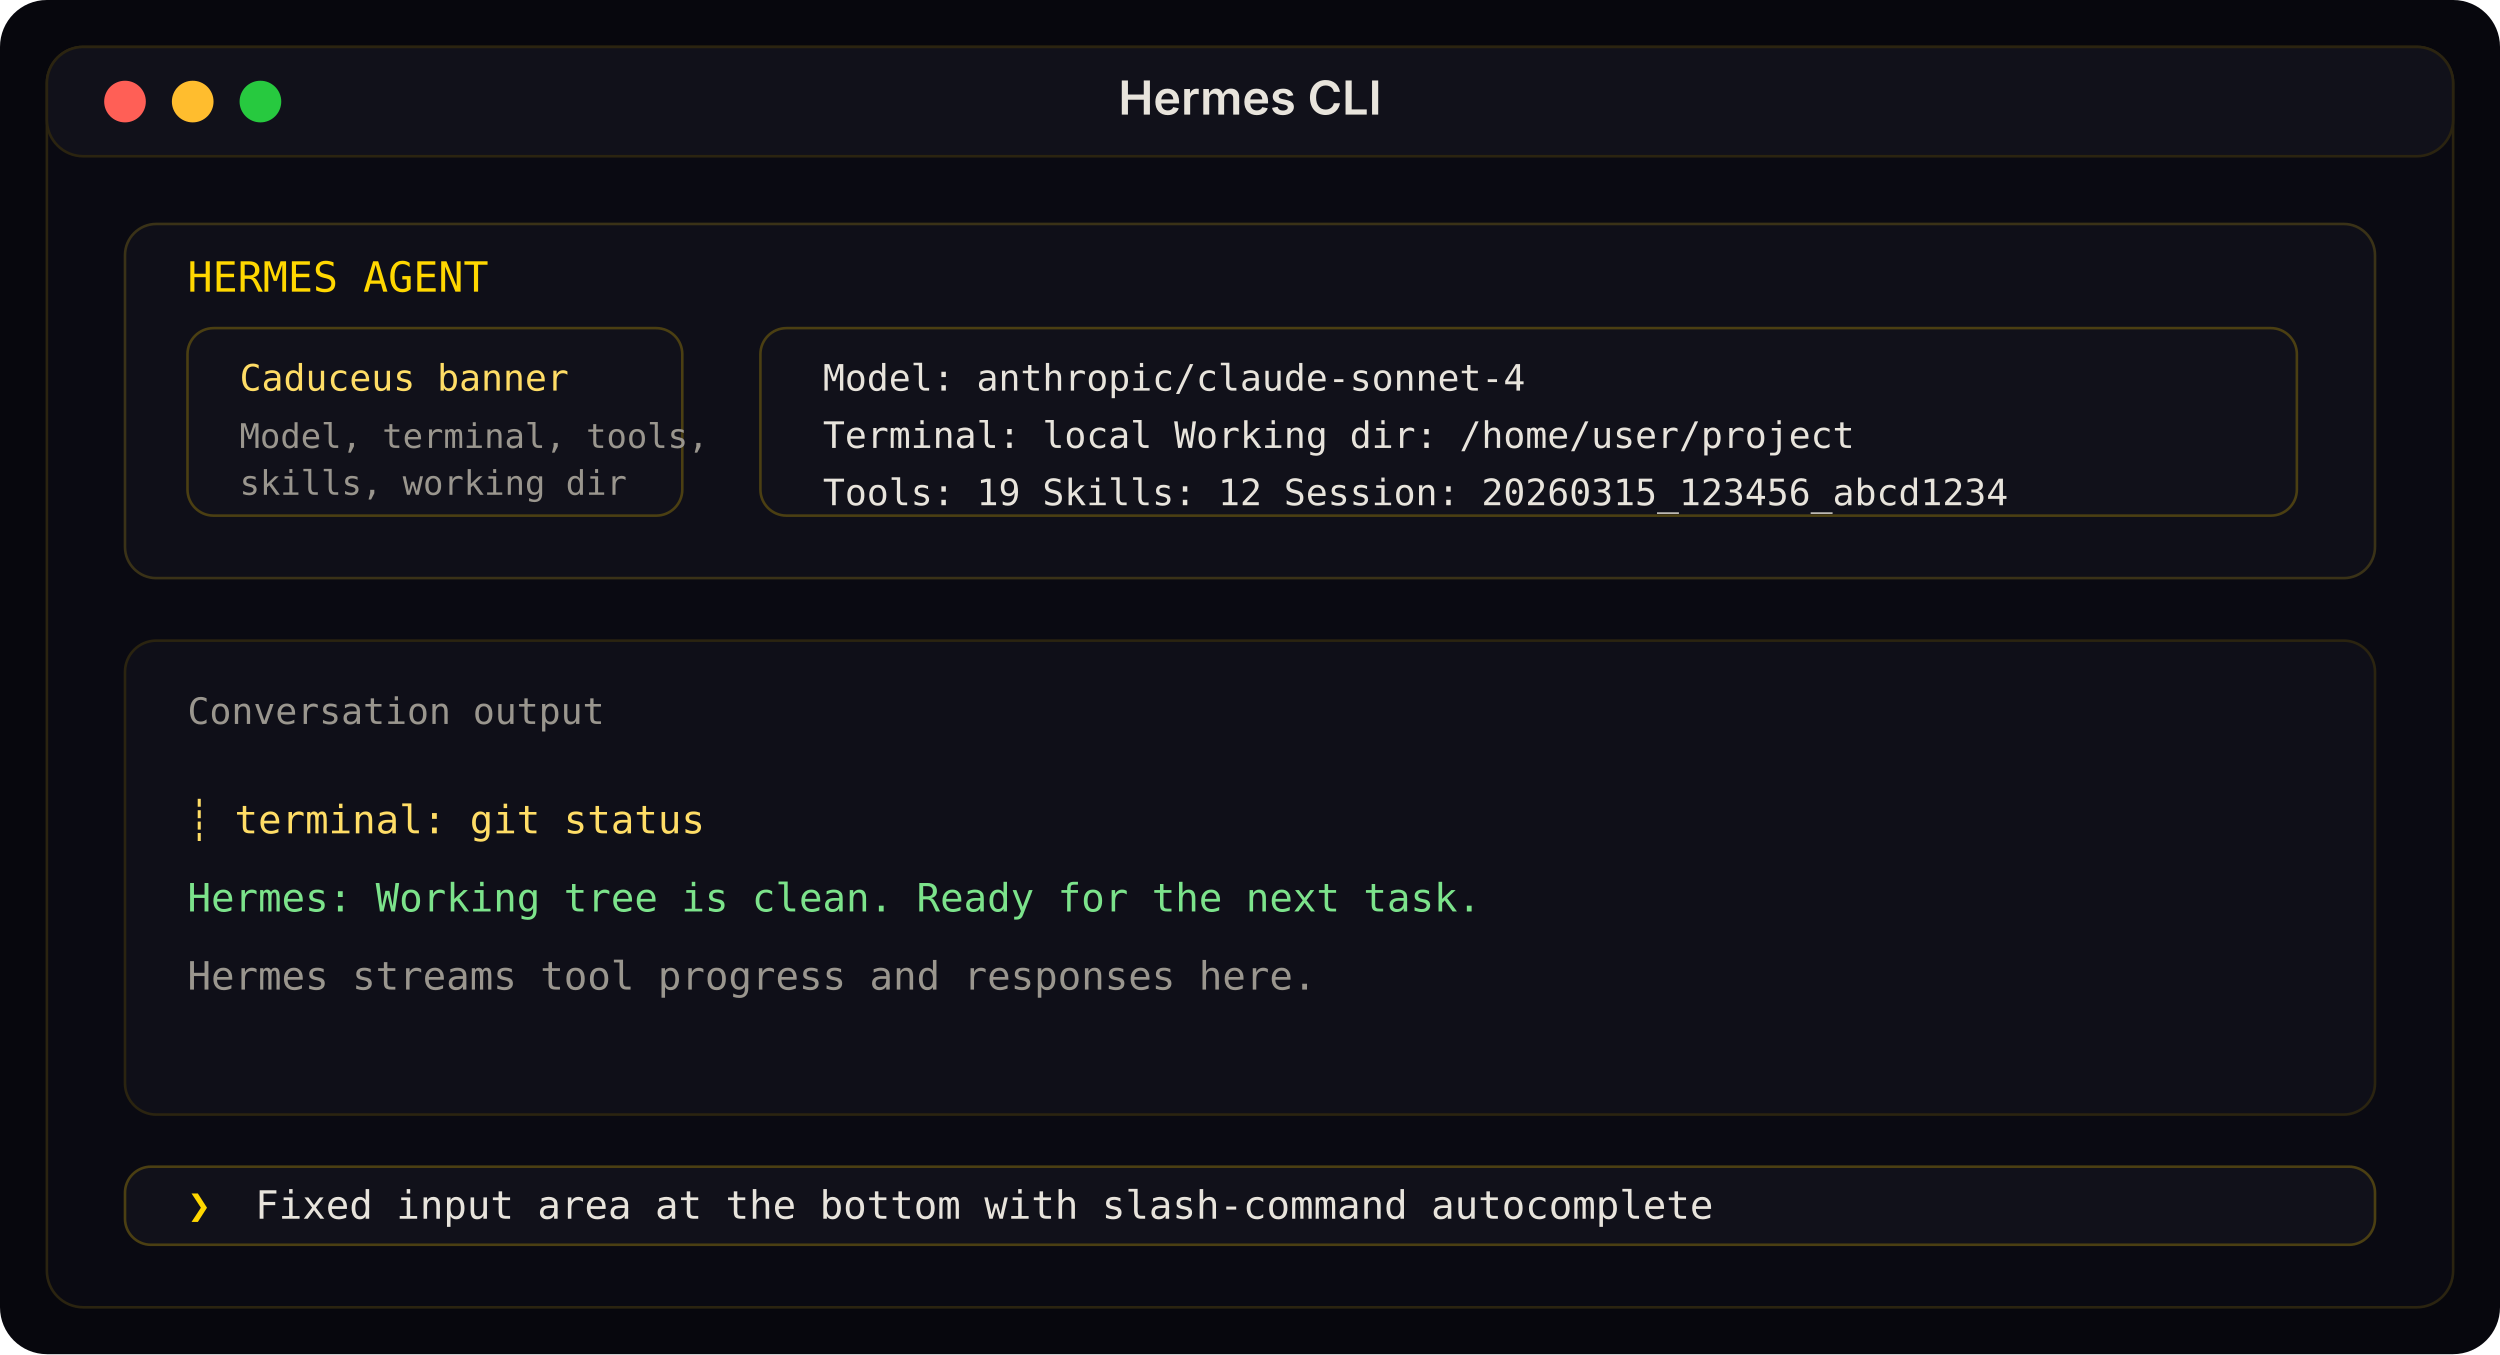
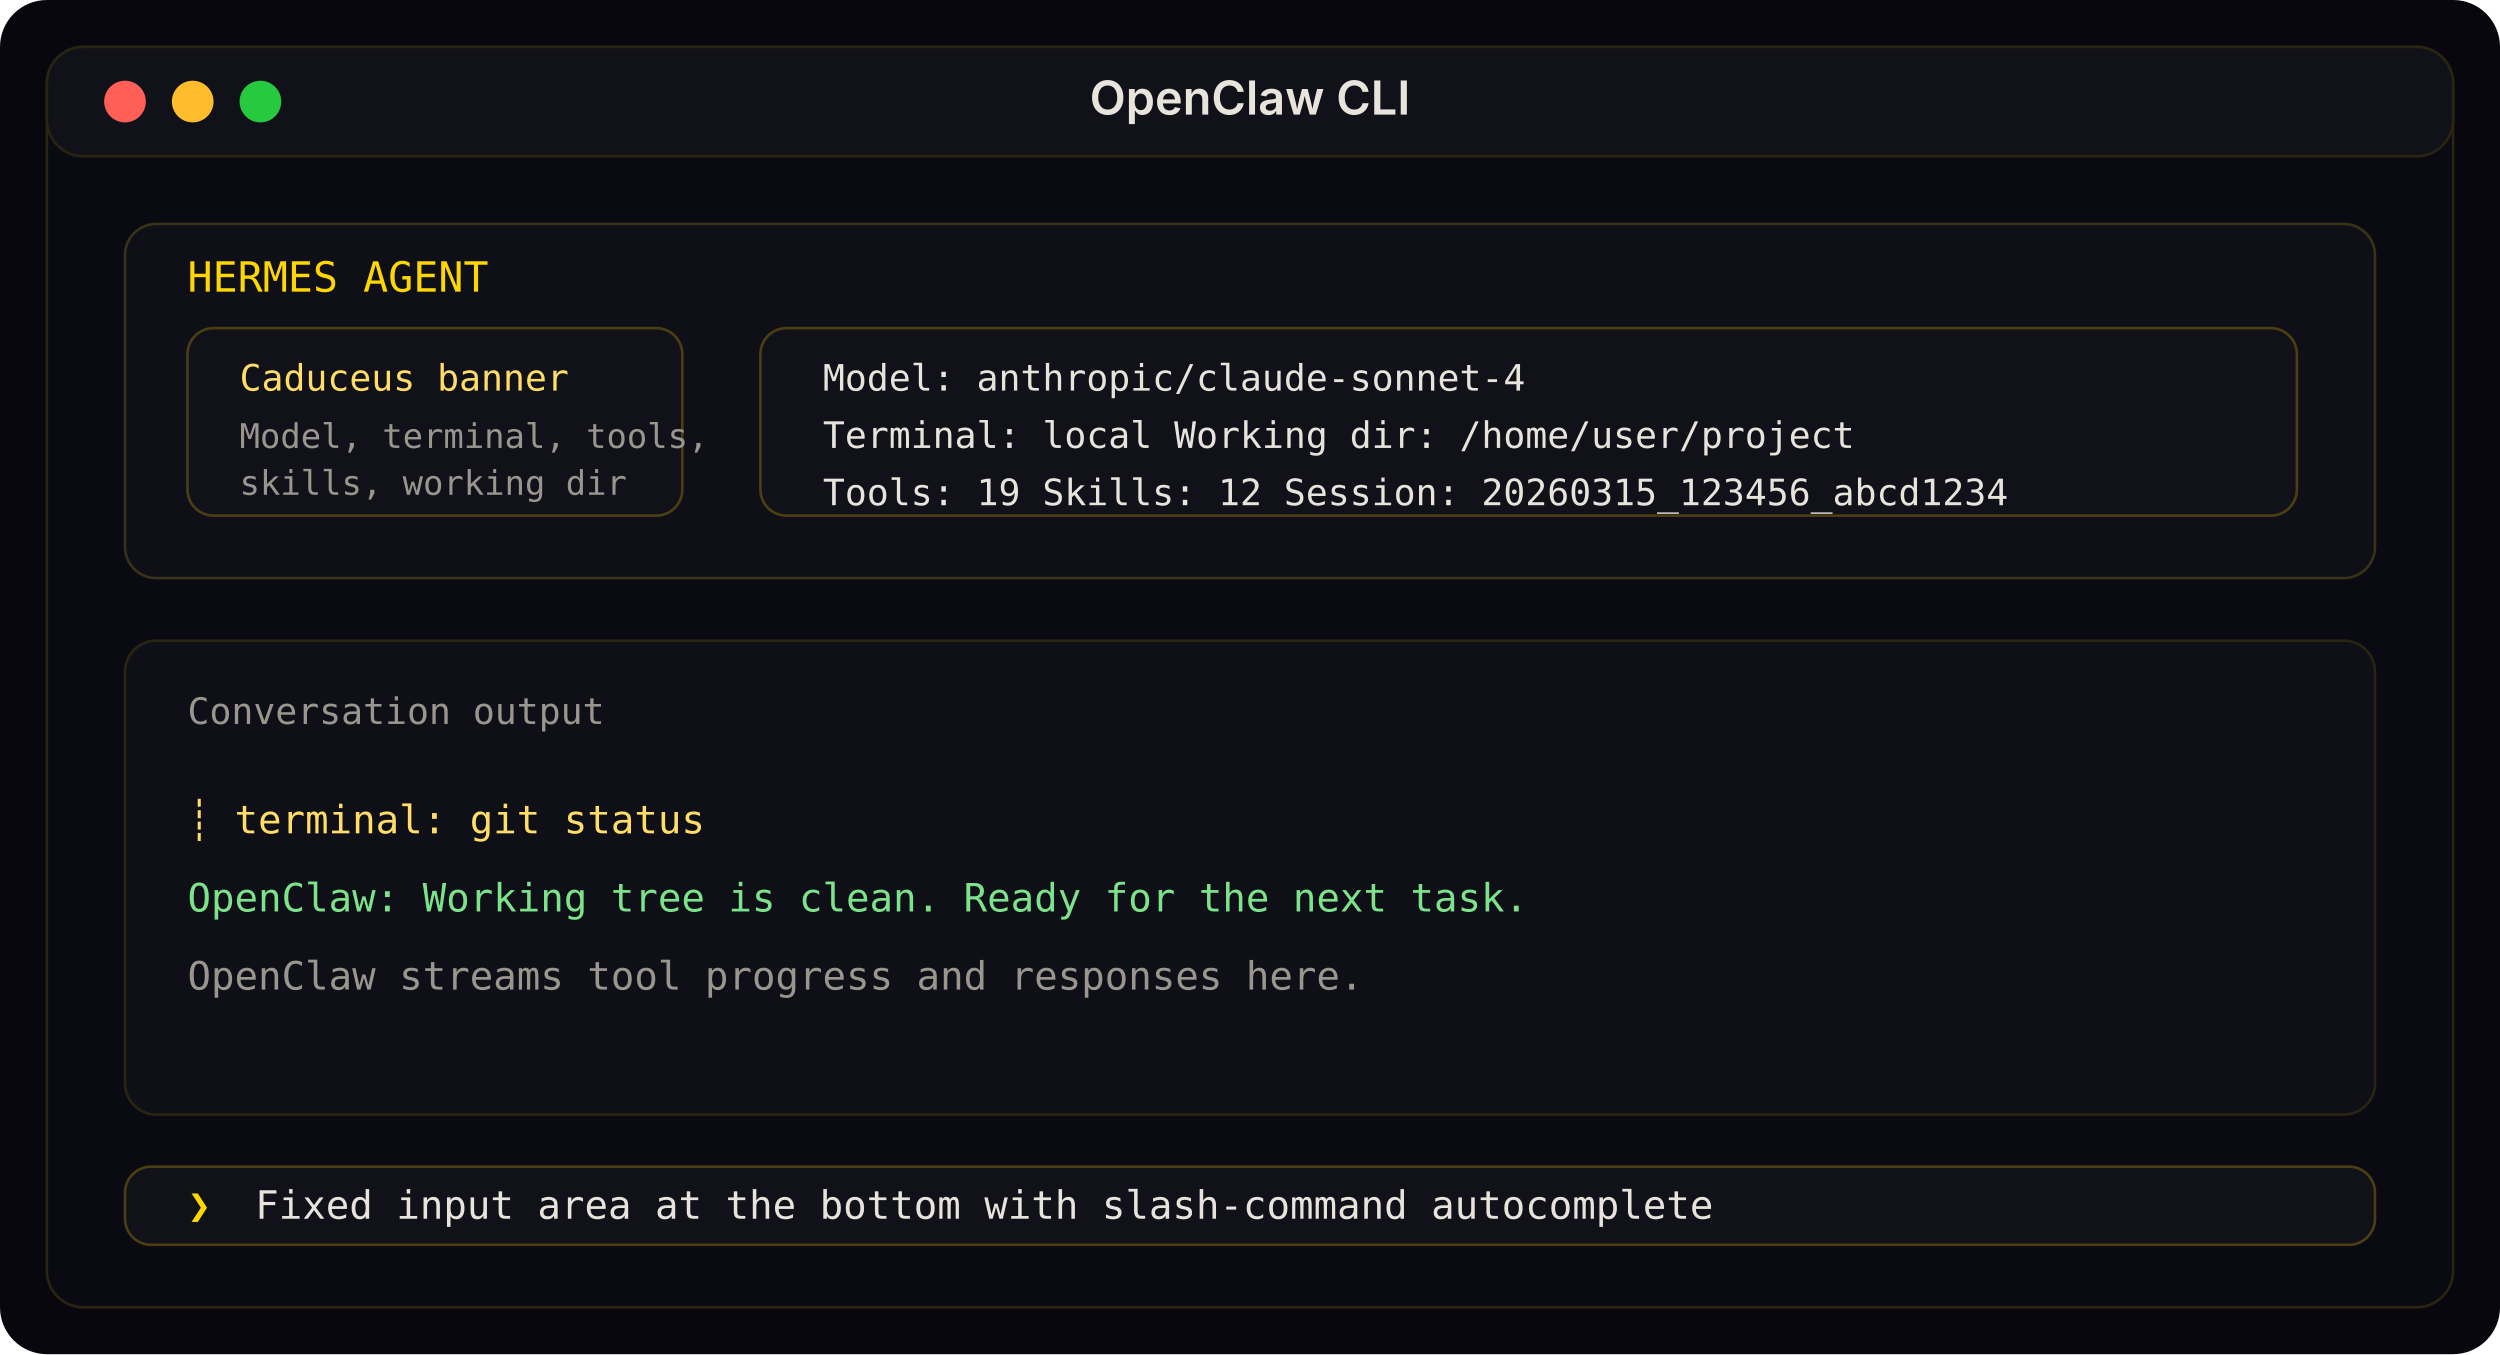
<svg xmlns="http://www.w3.org/2000/svg" width="960" height="520" viewBox="0 0 960 520" role="img" aria-labelledby="title desc">
  <rect width="960" height="520" rx="18" fill="#07070d" />
  <rect x="18" y="18" width="924" height="484" rx="14" fill="#0a0a12" stroke="#2b2410" />
  <rect x="18" y="18" width="924" height="42" rx="14" fill="#11111a" stroke="#2b2410" />
  <circle cx="48" cy="39" r="8" fill="#ff5f56" />
  <circle cx="74" cy="39" r="8" fill="#ffbd2e" />
  <circle cx="100" cy="39" r="8" fill="#27c93f" />
-   <text x="480" y="44" text-anchor="middle" fill="#e8e4dc" font-family="Inter, sans-serif" font-size="18" font-weight="600">Hermes CLI</text>
+   <text x="480" y="44" text-anchor="middle" fill="#e8e4dc" font-family="Inter, sans-serif" font-size="18" font-weight="600">OpenClaw CLI</text>
  <rect x="48" y="86" width="864" height="136" rx="12" fill="#0f0f18" stroke="#3a3217" />
  <text x="72" y="112" fill="#ffd700" font-family="JetBrains Mono, monospace" font-size="16">HERMES AGENT</text>
  <rect x="72" y="126" width="190" height="72" rx="10" fill="#11111a" stroke="#4b3f12" />
  <text x="92" y="150" fill="#ffdd66" font-family="JetBrains Mono, monospace" font-size="14">Caduceus banner</text>
  <text x="92" y="172" fill="#9a968e" font-family="JetBrains Mono, monospace" font-size="13">Model, terminal, tools,</text>
  <text x="92" y="190" fill="#9a968e" font-family="JetBrains Mono, monospace" font-size="13">skills, working dir</text>
  <rect x="292" y="126" width="590" height="72" rx="10" fill="#11111a" stroke="#4b3f12" />
  <text x="316" y="150" fill="#e8e4dc" font-family="JetBrains Mono, monospace" font-size="14">Model: anthropic/claude-sonnet-4</text>
  <text x="316" y="172" fill="#e8e4dc" font-family="JetBrains Mono, monospace" font-size="14">Terminal: local   Working dir: /home/user/project</text>
  <text x="316" y="194" fill="#e8e4dc" font-family="JetBrains Mono, monospace" font-size="14">Tools: 19   Skills: 12   Session: 20260315_123456_abcd1234</text>
  <rect x="48" y="246" width="864" height="182" rx="12" fill="#0f0f18" stroke="#2b2410" />
  <text x="72" y="278" fill="#9a968e" font-family="JetBrains Mono, monospace" font-size="14">Conversation output</text>
  <text x="72" y="320" fill="#ffdd66" font-family="JetBrains Mono, monospace" font-size="15">┊ terminal: git status</text>
-   <text x="72" y="350" fill="#7ce38b" font-family="JetBrains Mono, monospace" font-size="15">Hermes: Working tree is clean. Ready for the next task.</text>
-   <text x="72" y="380" fill="#9a968e" font-family="JetBrains Mono, monospace" font-size="15">Hermes streams tool progress and responses here.</text>
+   <text x="72" y="350" fill="#7ce38b" font-family="JetBrains Mono, monospace" font-size="15">OpenClaw: Working tree is clean. Ready for the next task.</text>
+   <text x="72" y="380" fill="#9a968e" font-family="JetBrains Mono, monospace" font-size="15">OpenClaw streams tool progress and responses here.</text>
  <rect x="48" y="448" width="864" height="30" rx="10" fill="#11111a" stroke="#4b3f12" />
  <text x="72" y="468" fill="#ffd700" font-family="JetBrains Mono, monospace" font-size="15">❯</text>
  <text x="98" y="468" fill="#e8e4dc" font-family="JetBrains Mono, monospace" font-size="15">Fixed input area at the bottom with slash-command autocomplete</text>
</svg>
